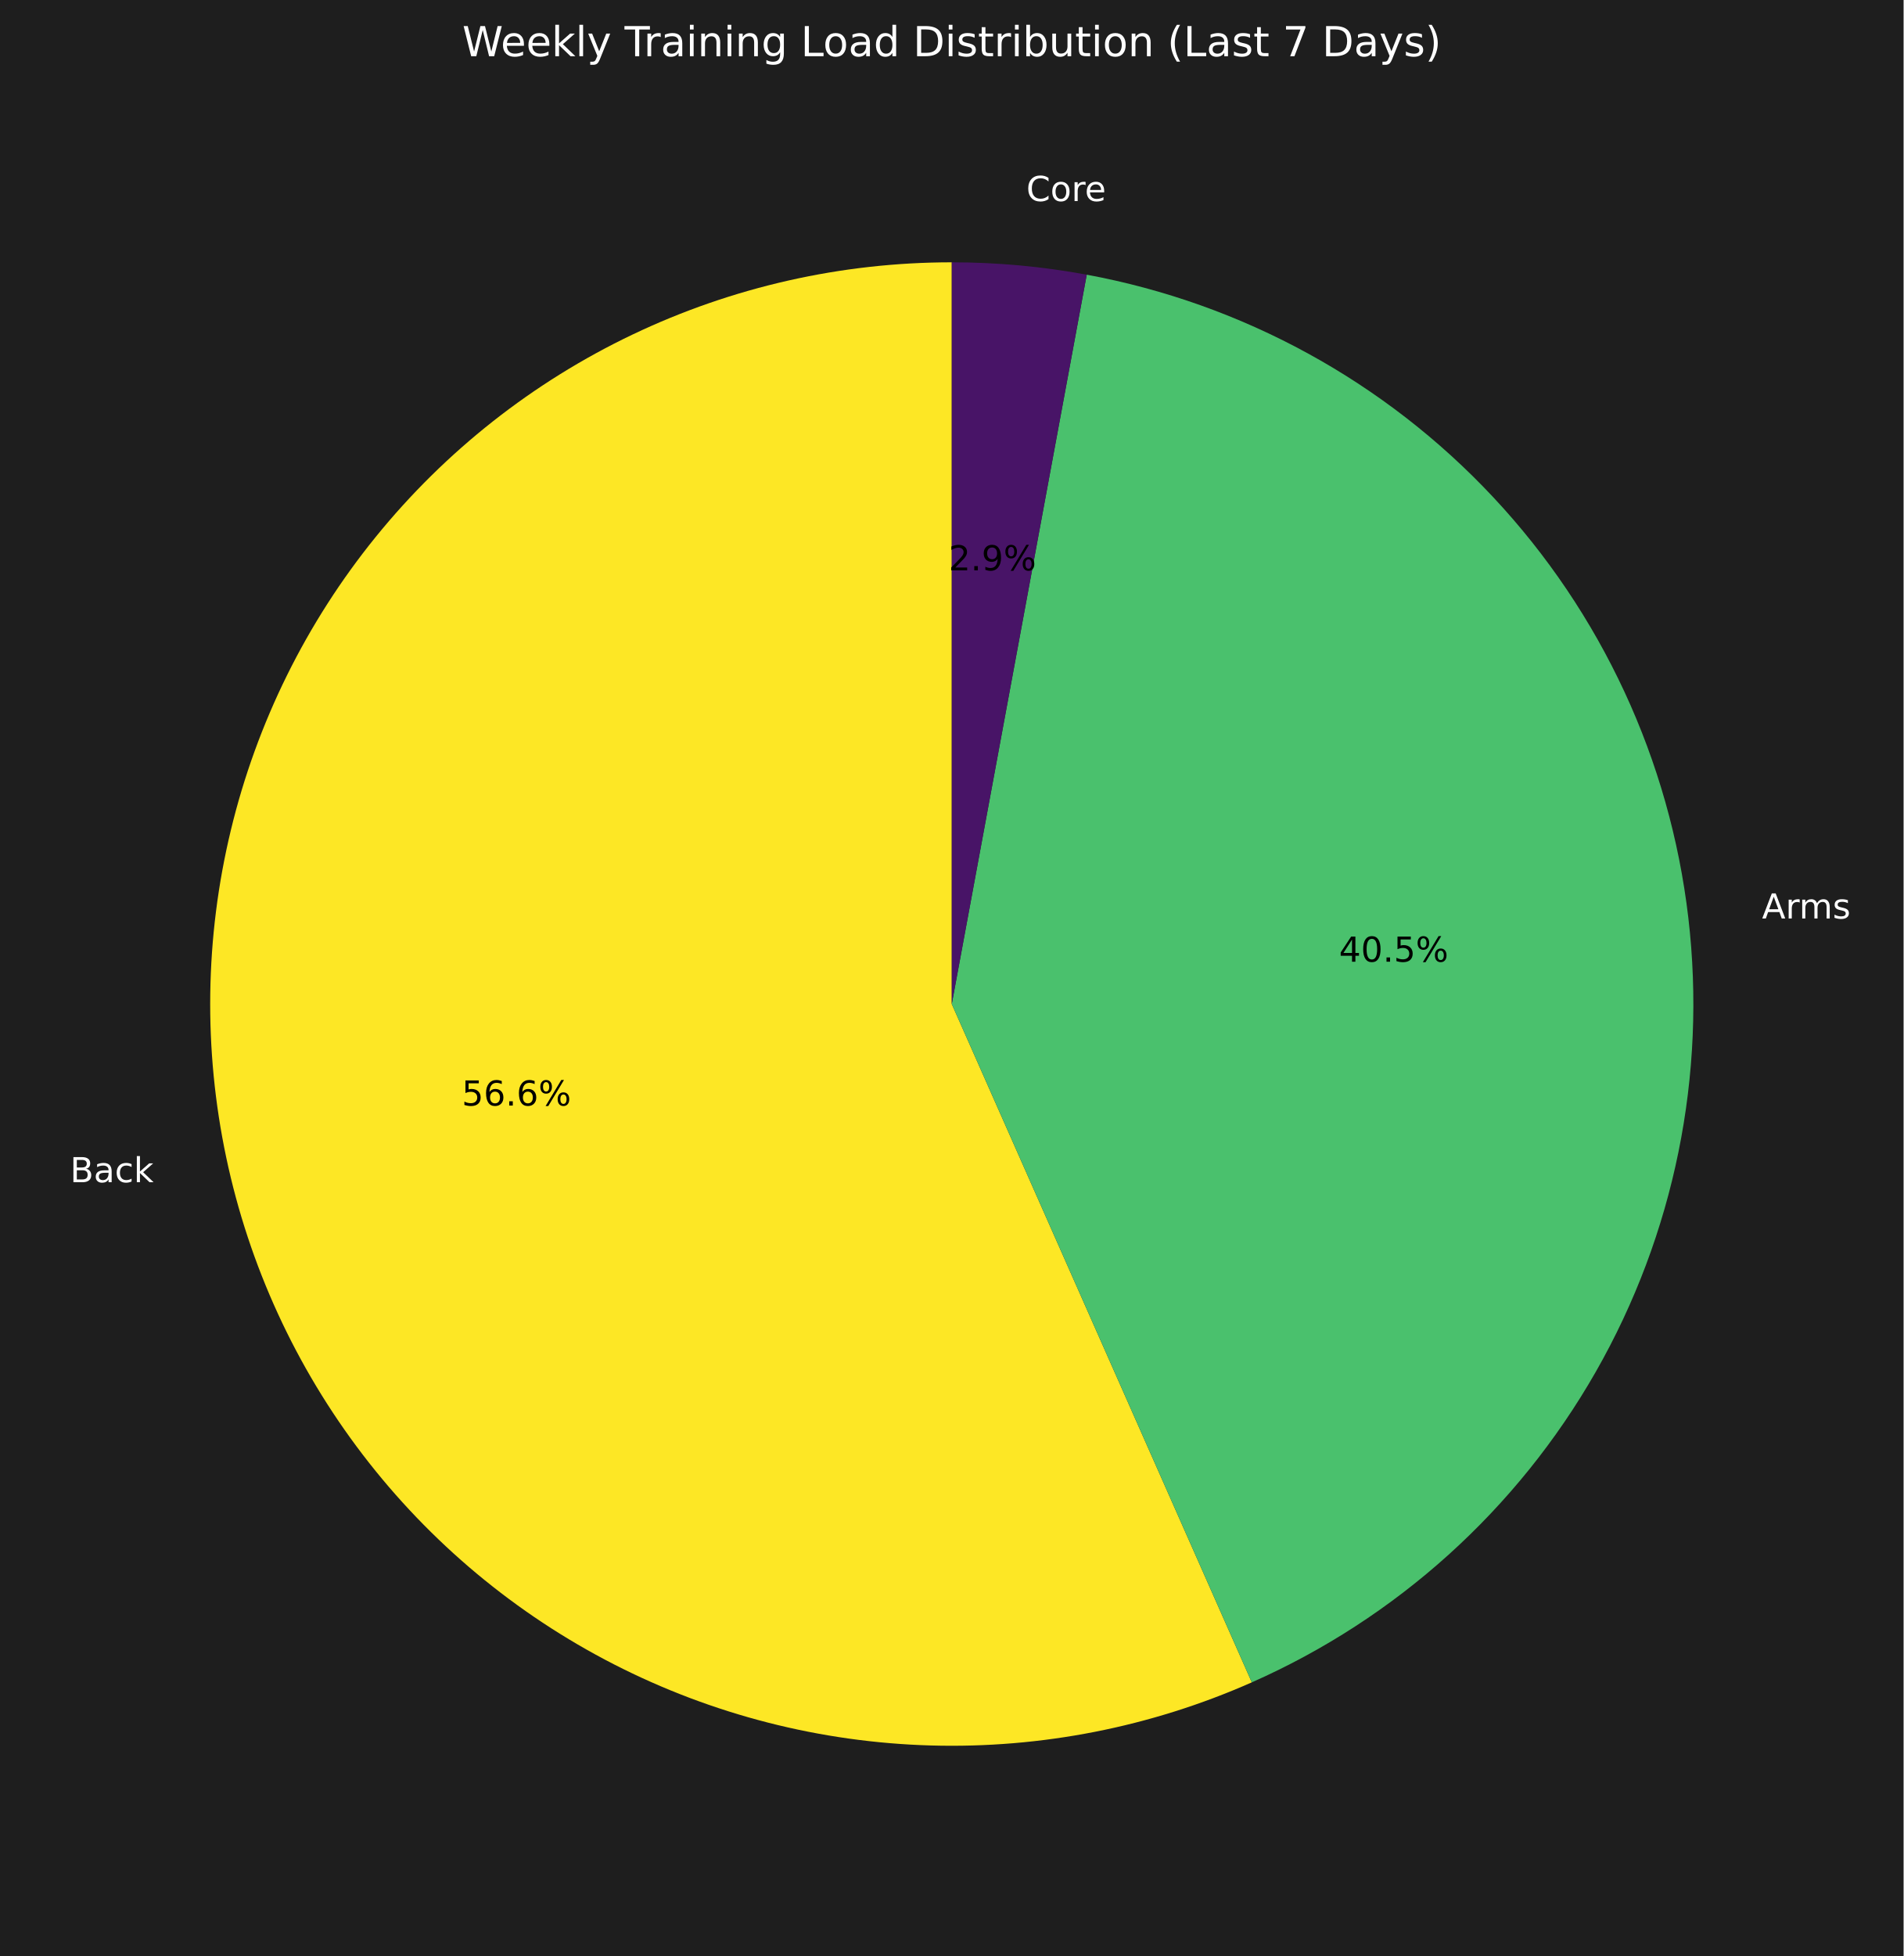
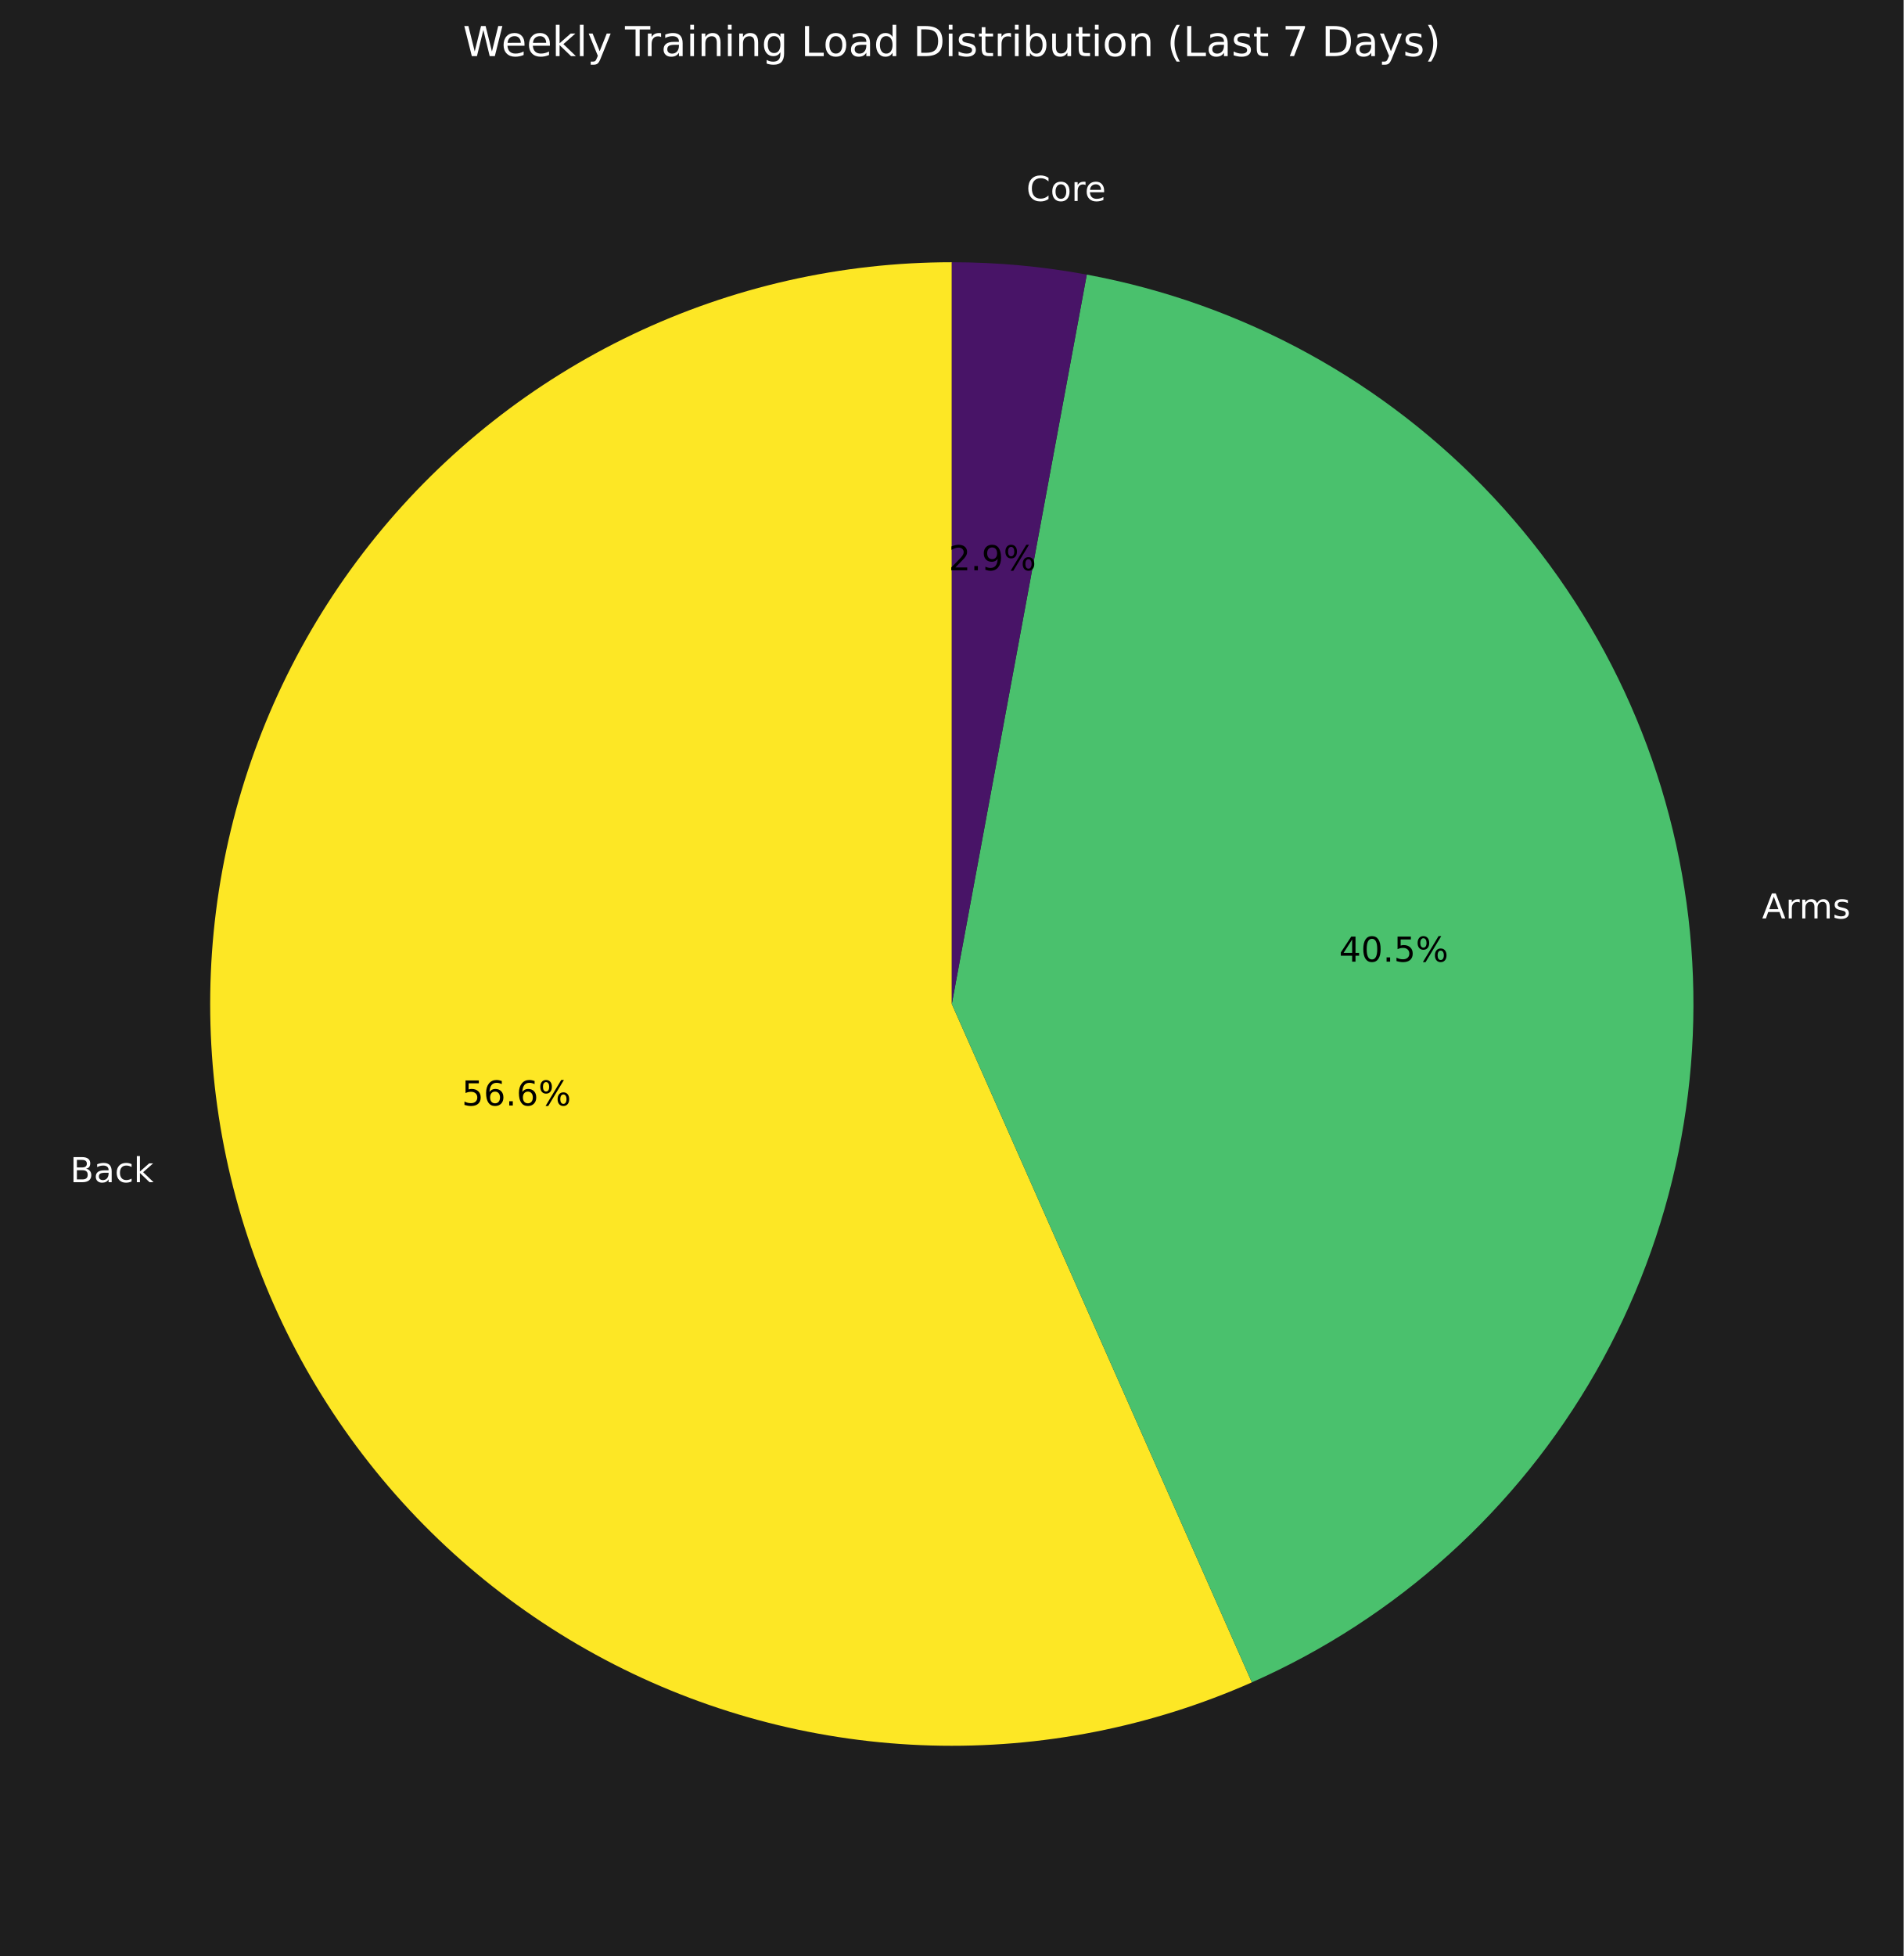
- <svg xmlns="http://www.w3.org/2000/svg" xmlns:xlink="http://www.w3.org/1999/xlink" width="552.72pt" height="567.838pt" viewBox="0 0 552.72 567.838" version="1.1">
+ <svg xmlns="http://www.w3.org/2000/svg" xmlns:xlink="http://www.w3.org/1999/xlink" width="553.44pt" height="568.558pt" viewBox="0 0 553.44 568.558" version="1.1">
  <defs>
    <style type="text/css">*{stroke-linejoin: round; stroke-linecap: butt}</style>
  </defs>
  <g id="figure_1">
    <g id="patch_1">
-       <path d="M 0 567.838  L 552.72 567.838  L 552.72 0  L 0 0  z " style="fill: #1e1e1e" />
+       <path d="M 0 568.558  L 553.44 568.558  L 553.44 0  L 0 0  z " style="fill: #1e1e1e" />
    </g>
    <g id="axes_1">
      <g id="patch_2">
-         <path d="M 276.36 76.15  C 244.306 76.15 212.652 83.308 183.717 97.099  C 154.781 110.89 129.287 130.97 109.099 155.868  C 88.912 180.767 74.537 209.862 67.026 241.024  C 59.516 272.186 59.057 304.635 65.684 335.997  C 72.311 367.358 85.858 396.848 105.334 422.307  C 124.809 447.766 149.726 468.559 178.261 483.162  C 206.795 497.765 238.234 505.814 270.275 506.72  C 302.316 507.626 334.159 501.366 363.473 488.398  L 276.36 291.478  z " style="fill: #fde725" />
+         <path d="M 276.72 76.222  C 244.623 76.222 212.927 83.389 183.953 97.199  C 154.978 111.008 129.45 131.115 109.236 156.047  C 89.022 180.979 74.627 210.113 67.107 241.316  C 59.586 272.52 59.127 305.013 65.763 336.416  C 72.399 367.82 85.964 397.349 105.465 422.842  C 124.967 448.336 149.917 469.156 178.49 483.778  C 207.062 498.401 238.543 506.461 270.627 507.368  C 302.711 508.275 334.597 502.007 363.95 489.021  L 276.72 291.838  z " style="fill: #fde725" />
      </g>
      <g id="patch_3">
-         <path d="M 363.473 488.398  C 405.537 469.79 440.551 438.185 463.357 398.241  C 486.162 358.298 495.58 312.079 490.222 266.396  C 484.865 220.714 465.008 177.928 433.58 144.345  C 402.151 110.762 360.774 88.116 315.547 79.746  L 276.36 291.478  z " style="fill: #4ac16d" />
+         <path d="M 363.95 489.021  C 406.069 470.388 441.131 438.741 463.967 398.744  C 486.803 358.747 496.233 312.466 490.868 266.723  C 485.503 220.979 465.621 178.136 434.15 144.508  C 402.679 110.88 361.247 88.204 315.959 79.823  L 276.72 291.838  z " style="fill: #4ac16d" />
      </g>
      <g id="patch_4">
-         <path d="M 315.547 79.746  C 309.088 78.55 302.577 77.651 296.036 77.051  C 289.494 76.451 282.929 76.15 276.36 76.15  L 276.36 291.478  z " style="fill: #481467" />
+         <path d="M 315.959 79.823  C 309.491 78.626 302.972 77.725 296.422 77.124  C 289.872 76.523 283.298 76.222 276.72 76.222  L 276.72 291.838  z " style="fill: #481467" />
      </g>
      <g id="matplotlib.axis_1" />
      <g id="matplotlib.axis_2" />
      <g id="text_1">
-         <g style="fill: #ffffff" transform="translate(20.3386 343.2078) scale(0.1 -0.1)">
+         <g style="fill: #ffffff" transform="translate(20.38864 343.6333) scale(0.1 -0.1)">
          <defs>
            <path id="DejaVuSans-42" d="M 1259 2228  L 1259 519  L 2272 519  Q 2781 519 3026 730  Q 3272 941 3272 1375  Q 3272 1813 3026 2020  Q 2781 2228 2272 2228  L 1259 2228  z M 1259 4147  L 1259 2741  L 2194 2741  Q 2656 2741 2882 2914  Q 3109 3088 3109 3444  Q 3109 3797 2882 3972  Q 2656 4147 2194 4147  L 1259 4147  z M 628 4666  L 2241 4666  Q 2963 4666 3353 4366  Q 3744 4066 3744 3513  Q 3744 3084 3544 2831  Q 3344 2578 2956 2516  Q 3422 2416 3680 2098  Q 3938 1781 3938 1306  Q 3938 681 3513 340  Q 3088 0 2303 0  L 628 0  L 628 4666  z " transform="scale(0.015625)" />
            <path id="DejaVuSans-61" d="M 2194 1759  Q 1497 1759 1228 1600  Q 959 1441 959 1056  Q 959 750 1161 570  Q 1363 391 1709 391  Q 2188 391 2477 730  Q 2766 1069 2766 1631  L 2766 1759  L 2194 1759  z M 3341 1997  L 3341 0  L 2766 0  L 2766 531  Q 2569 213 2275 61  Q 1981 -91 1556 -91  Q 1019 -91 701 211  Q 384 513 384 1019  Q 384 1609 779 1909  Q 1175 2209 1959 2209  L 2766 2209  L 2766 2266  Q 2766 2663 2505 2880  Q 2244 3097 1772 3097  Q 1472 3097 1187 3025  Q 903 2953 641 2809  L 641 3341  Q 956 3463 1253 3523  Q 1550 3584 1831 3584  Q 2591 3584 2966 3190  Q 3341 2797 3341 1997  z " transform="scale(0.015625)" />
            <path id="DejaVuSans-63" d="M 3122 3366  L 3122 2828  Q 2878 2963 2633 3030  Q 2388 3097 2138 3097  Q 1578 3097 1268 2742  Q 959 2388 959 1747  Q 959 1106 1268 751  Q 1578 397 2138 397  Q 2388 397 2633 464  Q 2878 531 3122 666  L 3122 134  Q 2881 22 2623 -34  Q 2366 -91 2075 -91  Q 1284 -91 818 406  Q 353 903 353 1747  Q 353 2603 823 3093  Q 1294 3584 2113 3584  Q 2378 3584 2631 3529  Q 2884 3475 3122 3366  z " transform="scale(0.015625)" />
            <path id="DejaVuSans-6b" d="M 581 4863  L 1159 4863  L 1159 1991  L 2875 3500  L 3609 3500  L 1753 1863  L 3688 0  L 2938 0  L 1159 1709  L 1159 0  L 581 0  L 581 4863  z " transform="scale(0.015625)" />
          </defs>
          <use xlink:href="#DejaVuSans-42" />
          <use xlink:href="#DejaVuSans-61" transform="translate(68.60352 0)" />
          <use xlink:href="#DejaVuSans-63" transform="translate(129.8828 0)" />
          <use xlink:href="#DejaVuSans-6b" transform="translate(184.8633 0)" />
        </g>
      </g>
      <g id="text_2">
-         <g transform="translate(134.071 320.9486) scale(0.1 -0.1)">
+         <g transform="translate(134.2619 321.3443) scale(0.1 -0.1)">
          <defs>
            <path id="DejaVuSans-35" d="M 691 4666  L 3169 4666  L 3169 4134  L 1269 4134  L 1269 2991  Q 1406 3038 1543 3061  Q 1681 3084 1819 3084  Q 2600 3084 3056 2656  Q 3513 2228 3513 1497  Q 3513 744 3044 326  Q 2575 -91 1722 -91  Q 1428 -91 1123 -41  Q 819 9 494 109  L 494 744  Q 775 591 1075 516  Q 1375 441 1709 441  Q 2250 441 2565 725  Q 2881 1009 2881 1497  Q 2881 1984 2565 2268  Q 2250 2553 1709 2553  Q 1456 2553 1204 2497  Q 953 2441 691 2322  L 691 4666  z " transform="scale(0.015625)" />
            <path id="DejaVuSans-36" d="M 2113 2584  Q 1688 2584 1439 2293  Q 1191 2003 1191 1497  Q 1191 994 1439 701  Q 1688 409 2113 409  Q 2538 409 2786 701  Q 3034 994 3034 1497  Q 3034 2003 2786 2293  Q 2538 2584 2113 2584  z M 3366 4563  L 3366 3988  Q 3128 4100 2886 4159  Q 2644 4219 2406 4219  Q 1781 4219 1451 3797  Q 1122 3375 1075 2522  Q 1259 2794 1537 2939  Q 1816 3084 2150 3084  Q 2853 3084 3261 2657  Q 3669 2231 3669 1497  Q 3669 778 3244 343  Q 2819 -91 2113 -91  Q 1303 -91 875 529  Q 447 1150 447 2328  Q 447 3434 972 4092  Q 1497 4750 2381 4750  Q 2619 4750 2861 4703  Q 3103 4656 3366 4563  z " transform="scale(0.015625)" />
            <path id="DejaVuSans-2e" d="M 684 794  L 1344 794  L 1344 0  L 684 0  L 684 794  z " transform="scale(0.015625)" />
            <path id="DejaVuSans-25" d="M 4653 2053  Q 4381 2053 4226 1822  Q 4072 1591 4072 1178  Q 4072 772 4226 539  Q 4381 306 4653 306  Q 4919 306 5073 539  Q 5228 772 5228 1178  Q 5228 1588 5073 1820  Q 4919 2053 4653 2053  z M 4653 2450  Q 5147 2450 5437 2106  Q 5728 1763 5728 1178  Q 5728 594 5436 251  Q 5144 -91 4653 -91  Q 4153 -91 3862 251  Q 3572 594 3572 1178  Q 3572 1766 3864 2108  Q 4156 2450 4653 2450  z M 1428 4353  Q 1159 4353 1004 4120  Q 850 3888 850 3481  Q 850 3069 1003 2837  Q 1156 2606 1428 2606  Q 1700 2606 1854 2837  Q 2009 3069 2009 3481  Q 2009 3884 1853 4118  Q 1697 4353 1428 4353  z M 4250 4750  L 4750 4750  L 1831 -91  L 1331 -91  L 4250 4750  z M 1428 4750  Q 1922 4750 2215 4408  Q 2509 4066 2509 3481  Q 2509 2891 2217 2550  Q 1925 2209 1428 2209  Q 931 2209 642 2551  Q 353 2894 353 3481  Q 353 4063 643 4406  Q 934 4750 1428 4750  z " transform="scale(0.015625)" />
          </defs>
          <use xlink:href="#DejaVuSans-35" />
          <use xlink:href="#DejaVuSans-36" transform="translate(63.62305 0)" />
          <use xlink:href="#DejaVuSans-2e" transform="translate(127.2461 0)" />
          <use xlink:href="#DejaVuSans-36" transform="translate(159.0332 0)" />
          <use xlink:href="#DejaVuSans-25" transform="translate(222.6562 0)" />
        </g>
      </g>
      <g id="text_3">
-         <g style="fill: #ffffff" transform="translate(511.6085 266.6476) scale(0.1 -0.1)">
+         <g style="fill: #ffffff" transform="translate(512.2831 266.9707) scale(0.1 -0.1)">
          <defs>
            <path id="DejaVuSans-41" d="M 2188 4044  L 1331 1722  L 3047 1722  L 2188 4044  z M 1831 4666  L 2547 4666  L 4325 0  L 3669 0  L 3244 1197  L 1141 1197  L 716 0  L 50 0  L 1831 4666  z " transform="scale(0.015625)" />
            <path id="DejaVuSans-72" d="M 2631 2963  Q 2534 3019 2420 3045  Q 2306 3072 2169 3072  Q 1681 3072 1420 2755  Q 1159 2438 1159 1844  L 1159 0  L 581 0  L 581 3500  L 1159 3500  L 1159 2956  Q 1341 3275 1631 3429  Q 1922 3584 2338 3584  Q 2397 3584 2469 3576  Q 2541 3569 2628 3553  L 2631 2963  z " transform="scale(0.015625)" />
            <path id="DejaVuSans-6d" d="M 3328 2828  Q 3544 3216 3844 3400  Q 4144 3584 4550 3584  Q 5097 3584 5394 3201  Q 5691 2819 5691 2113  L 5691 0  L 5113 0  L 5113 2094  Q 5113 2597 4934 2840  Q 4756 3084 4391 3084  Q 3944 3084 3684 2787  Q 3425 2491 3425 1978  L 3425 0  L 2847 0  L 2847 2094  Q 2847 2600 2669 2842  Q 2491 3084 2119 3084  Q 1678 3084 1418 2786  Q 1159 2488 1159 1978  L 1159 0  L 581 0  L 581 3500  L 1159 3500  L 1159 2956  Q 1356 3278 1631 3431  Q 1906 3584 2284 3584  Q 2666 3584 2933 3390  Q 3200 3197 3328 2828  z " transform="scale(0.015625)" />
            <path id="DejaVuSans-73" d="M 2834 3397  L 2834 2853  Q 2591 2978 2328 3040  Q 2066 3103 1784 3103  Q 1356 3103 1142 2972  Q 928 2841 928 2578  Q 928 2378 1081 2264  Q 1234 2150 1697 2047  L 1894 2003  Q 2506 1872 2764 1633  Q 3022 1394 3022 966  Q 3022 478 2636 193  Q 2250 -91 1575 -91  Q 1294 -91 989 -36  Q 684 19 347 128  L 347 722  Q 666 556 975 473  Q 1284 391 1588 391  Q 1994 391 2212 530  Q 2431 669 2431 922  Q 2431 1156 2273 1281  Q 2116 1406 1581 1522  L 1381 1569  Q 847 1681 609 1914  Q 372 2147 372 2553  Q 372 3047 722 3315  Q 1072 3584 1716 3584  Q 2034 3584 2315 3537  Q 2597 3491 2834 3397  z " transform="scale(0.015625)" />
          </defs>
          <use xlink:href="#DejaVuSans-41" />
          <use xlink:href="#DejaVuSans-72" transform="translate(68.4082 0)" />
          <use xlink:href="#DejaVuSans-6d" transform="translate(107.7715 0)" />
          <use xlink:href="#DejaVuSans-73" transform="translate(205.1836 0)" />
        </g>
      </g>
      <g id="text_4">
-         <g transform="translate(388.7937 279.1885) scale(0.1 -0.1)">
+         <g transform="translate(389.3254 279.5283) scale(0.1 -0.1)">
          <defs>
            <path id="DejaVuSans-34" d="M 2419 4116  L 825 1625  L 2419 1625  L 2419 4116  z M 2253 4666  L 3047 4666  L 3047 1625  L 3713 1625  L 3713 1100  L 3047 1100  L 3047 0  L 2419 0  L 2419 1100  L 313 1100  L 313 1709  L 2253 4666  z " transform="scale(0.015625)" />
            <path id="DejaVuSans-30" d="M 2034 4250  Q 1547 4250 1301 3770  Q 1056 3291 1056 2328  Q 1056 1369 1301 889  Q 1547 409 2034 409  Q 2525 409 2770 889  Q 3016 1369 3016 2328  Q 3016 3291 2770 3770  Q 2525 4250 2034 4250  z M 2034 4750  Q 2819 4750 3233 4129  Q 3647 3509 3647 2328  Q 3647 1150 3233 529  Q 2819 -91 2034 -91  Q 1250 -91 836 529  Q 422 1150 422 2328  Q 422 3509 836 4129  Q 1250 4750 2034 4750  z " transform="scale(0.015625)" />
          </defs>
          <use xlink:href="#DejaVuSans-34" />
          <use xlink:href="#DejaVuSans-30" transform="translate(63.62305 0)" />
          <use xlink:href="#DejaVuSans-2e" transform="translate(127.2461 0)" />
          <use xlink:href="#DejaVuSans-35" transform="translate(159.0332 0)" />
          <use xlink:href="#DejaVuSans-25" transform="translate(222.6562 0)" />
        </g>
      </g>
      <g id="text_5">
-         <g style="fill: #ffffff" transform="translate(298.0033 58.36761) scale(0.1 -0.1)">
+         <g style="fill: #ffffff" transform="translate(298.3923 58.41213) scale(0.1 -0.1)">
          <defs>
            <path id="DejaVuSans-43" d="M 4122 4306  L 4122 3641  Q 3803 3938 3442 4084  Q 3081 4231 2675 4231  Q 1875 4231 1450 3742  Q 1025 3253 1025 2328  Q 1025 1406 1450 917  Q 1875 428 2675 428  Q 3081 428 3442 575  Q 3803 722 4122 1019  L 4122 359  Q 3791 134 3420 21  Q 3050 -91 2638 -91  Q 1578 -91 968 557  Q 359 1206 359 2328  Q 359 3453 968 4101  Q 1578 4750 2638 4750  Q 3056 4750 3426 4639  Q 3797 4528 4122 4306  z " transform="scale(0.015625)" />
            <path id="DejaVuSans-6f" d="M 1959 3097  Q 1497 3097 1228 2736  Q 959 2375 959 1747  Q 959 1119 1226 758  Q 1494 397 1959 397  Q 2419 397 2687 759  Q 2956 1122 2956 1747  Q 2956 2369 2687 2733  Q 2419 3097 1959 3097  z M 1959 3584  Q 2709 3584 3137 3096  Q 3566 2609 3566 1747  Q 3566 888 3137 398  Q 2709 -91 1959 -91  Q 1206 -91 779 398  Q 353 888 353 1747  Q 353 2609 779 3096  Q 1206 3584 1959 3584  z " transform="scale(0.015625)" />
            <path id="DejaVuSans-65" d="M 3597 1894  L 3597 1613  L 953 1613  Q 991 1019 1311 708  Q 1631 397 2203 397  Q 2534 397 2845 478  Q 3156 559 3463 722  L 3463 178  Q 3153 47 2828 -22  Q 2503 -91 2169 -91  Q 1331 -91 842 396  Q 353 884 353 1716  Q 353 2575 817 3079  Q 1281 3584 2069 3584  Q 2775 3584 3186 3129  Q 3597 2675 3597 1894  z M 3022 2063  Q 3016 2534 2758 2815  Q 2500 3097 2075 3097  Q 1594 3097 1305 2825  Q 1016 2553 972 2059  L 3022 2063  z " transform="scale(0.015625)" />
          </defs>
          <use xlink:href="#DejaVuSans-43" />
          <use xlink:href="#DejaVuSans-6f" transform="translate(69.82422 0)" />
          <use xlink:href="#DejaVuSans-72" transform="translate(131.0059 0)" />
          <use xlink:href="#DejaVuSans-65" transform="translate(169.8691 0)" />
        </g>
      </g>
      <g id="text_6">
-         <g transform="translate(275.4631 165.5812) scale(0.1 -0.1)">
+         <g transform="translate(275.8389 165.7691) scale(0.1 -0.1)">
          <defs>
            <path id="DejaVuSans-32" d="M 1228 531  L 3431 531  L 3431 0  L 469 0  L 469 531  Q 828 903 1448 1529  Q 2069 2156 2228 2338  Q 2531 2678 2651 2914  Q 2772 3150 2772 3378  Q 2772 3750 2511 3984  Q 2250 4219 1831 4219  Q 1534 4219 1204 4116  Q 875 4013 500 3803  L 500 4441  Q 881 4594 1212 4672  Q 1544 4750 1819 4750  Q 2544 4750 2975 4387  Q 3406 4025 3406 3419  Q 3406 3131 3298 2873  Q 3191 2616 2906 2266  Q 2828 2175 2409 1742  Q 1991 1309 1228 531  z " transform="scale(0.015625)" />
            <path id="DejaVuSans-39" d="M 703 97  L 703 672  Q 941 559 1184 500  Q 1428 441 1663 441  Q 2288 441 2617 861  Q 2947 1281 2994 2138  Q 2813 1869 2534 1725  Q 2256 1581 1919 1581  Q 1219 1581 811 2004  Q 403 2428 403 3163  Q 403 3881 828 4315  Q 1253 4750 1959 4750  Q 2769 4750 3195 4129  Q 3622 3509 3622 2328  Q 3622 1225 3098 567  Q 2575 -91 1691 -91  Q 1453 -91 1209 -44  Q 966 3 703 97  z M 1959 2075  Q 2384 2075 2632 2365  Q 2881 2656 2881 3163  Q 2881 3666 2632 3958  Q 2384 4250 1959 4250  Q 1534 4250 1286 3958  Q 1038 3666 1038 3163  Q 1038 2656 1286 2365  Q 1534 2075 1959 2075  z " transform="scale(0.015625)" />
          </defs>
          <use xlink:href="#DejaVuSans-32" />
          <use xlink:href="#DejaVuSans-2e" transform="translate(63.62305 0)" />
          <use xlink:href="#DejaVuSans-39" transform="translate(95.41016 0)" />
          <use xlink:href="#DejaVuSans-25" transform="translate(159.0332 0)" />
        </g>
      </g>
      <g id="text_7">
-         <g style="fill: #ffffff" transform="translate(134.2228 16.31812) scale(0.12 -0.12)">
+         <g style="fill: #ffffff" transform="translate(134.5828 16.31812) scale(0.12 -0.12)">
          <defs>
            <path id="DejaVuSans-57" d="M 213 4666  L 850 4666  L 1831 722  L 2809 4666  L 3519 4666  L 4500 722  L 5478 4666  L 6119 4666  L 4947 0  L 4153 0  L 3169 4050  L 2175 0  L 1381 0  L 213 4666  z " transform="scale(0.015625)" />
            <path id="DejaVuSans-6c" d="M 603 4863  L 1178 4863  L 1178 0  L 603 0  L 603 4863  z " transform="scale(0.015625)" />
            <path id="DejaVuSans-79" d="M 2059 -325  Q 1816 -950 1584 -1140  Q 1353 -1331 966 -1331  L 506 -1331  L 506 -850  L 844 -850  Q 1081 -850 1212 -737  Q 1344 -625 1503 -206  L 1606 56  L 191 3500  L 800 3500  L 1894 763  L 2988 3500  L 3597 3500  L 2059 -325  z " transform="scale(0.015625)" />
            <path id="DejaVuSans-20" transform="scale(0.015625)" />
            <path id="DejaVuSans-54" d="M -19 4666  L 3928 4666  L 3928 4134  L 2272 4134  L 2272 0  L 1638 0  L 1638 4134  L -19 4134  L -19 4666  z " transform="scale(0.015625)" />
            <path id="DejaVuSans-69" d="M 603 3500  L 1178 3500  L 1178 0  L 603 0  L 603 3500  z M 603 4863  L 1178 4863  L 1178 4134  L 603 4134  L 603 4863  z " transform="scale(0.015625)" />
            <path id="DejaVuSans-6e" d="M 3513 2113  L 3513 0  L 2938 0  L 2938 2094  Q 2938 2591 2744 2837  Q 2550 3084 2163 3084  Q 1697 3084 1428 2787  Q 1159 2491 1159 1978  L 1159 0  L 581 0  L 581 3500  L 1159 3500  L 1159 2956  Q 1366 3272 1645 3428  Q 1925 3584 2291 3584  Q 2894 3584 3203 3211  Q 3513 2838 3513 2113  z " transform="scale(0.015625)" />
            <path id="DejaVuSans-67" d="M 2906 1791  Q 2906 2416 2648 2759  Q 2391 3103 1925 3103  Q 1463 3103 1205 2759  Q 947 2416 947 1791  Q 947 1169 1205 825  Q 1463 481 1925 481  Q 2391 481 2648 825  Q 2906 1169 2906 1791  z M 3481 434  Q 3481 -459 3084 -895  Q 2688 -1331 1869 -1331  Q 1566 -1331 1297 -1286  Q 1028 -1241 775 -1147  L 775 -588  Q 1028 -725 1275 -790  Q 1522 -856 1778 -856  Q 2344 -856 2625 -561  Q 2906 -266 2906 331  L 2906 616  Q 2728 306 2450 153  Q 2172 0 1784 0  Q 1141 0 747 490  Q 353 981 353 1791  Q 353 2603 747 3093  Q 1141 3584 1784 3584  Q 2172 3584 2450 3431  Q 2728 3278 2906 2969  L 2906 3500  L 3481 3500  L 3481 434  z " transform="scale(0.015625)" />
            <path id="DejaVuSans-4c" d="M 628 4666  L 1259 4666  L 1259 531  L 3531 531  L 3531 0  L 628 0  L 628 4666  z " transform="scale(0.015625)" />
            <path id="DejaVuSans-64" d="M 2906 2969  L 2906 4863  L 3481 4863  L 3481 0  L 2906 0  L 2906 525  Q 2725 213 2448 61  Q 2172 -91 1784 -91  Q 1150 -91 751 415  Q 353 922 353 1747  Q 353 2572 751 3078  Q 1150 3584 1784 3584  Q 2172 3584 2448 3432  Q 2725 3281 2906 2969  z M 947 1747  Q 947 1113 1208 752  Q 1469 391 1925 391  Q 2381 391 2643 752  Q 2906 1113 2906 1747  Q 2906 2381 2643 2742  Q 2381 3103 1925 3103  Q 1469 3103 1208 2742  Q 947 2381 947 1747  z " transform="scale(0.015625)" />
            <path id="DejaVuSans-44" d="M 1259 4147  L 1259 519  L 2022 519  Q 2988 519 3436 956  Q 3884 1394 3884 2338  Q 3884 3275 3436 3711  Q 2988 4147 2022 4147  L 1259 4147  z M 628 4666  L 1925 4666  Q 3281 4666 3915 4102  Q 4550 3538 4550 2338  Q 4550 1131 3912 565  Q 3275 0 1925 0  L 628 0  L 628 4666  z " transform="scale(0.015625)" />
            <path id="DejaVuSans-74" d="M 1172 4494  L 1172 3500  L 2356 3500  L 2356 3053  L 1172 3053  L 1172 1153  Q 1172 725 1289 603  Q 1406 481 1766 481  L 2356 481  L 2356 0  L 1766 0  Q 1100 0 847 248  Q 594 497 594 1153  L 594 3053  L 172 3053  L 172 3500  L 594 3500  L 594 4494  L 1172 4494  z " transform="scale(0.015625)" />
            <path id="DejaVuSans-62" d="M 3116 1747  Q 3116 2381 2855 2742  Q 2594 3103 2138 3103  Q 1681 3103 1420 2742  Q 1159 2381 1159 1747  Q 1159 1113 1420 752  Q 1681 391 2138 391  Q 2594 391 2855 752  Q 3116 1113 3116 1747  z M 1159 2969  Q 1341 3281 1617 3432  Q 1894 3584 2278 3584  Q 2916 3584 3314 3078  Q 3713 2572 3713 1747  Q 3713 922 3314 415  Q 2916 -91 2278 -91  Q 1894 -91 1617 61  Q 1341 213 1159 525  L 1159 0  L 581 0  L 581 4863  L 1159 4863  L 1159 2969  z " transform="scale(0.015625)" />
            <path id="DejaVuSans-75" d="M 544 1381  L 544 3500  L 1119 3500  L 1119 1403  Q 1119 906 1312 657  Q 1506 409 1894 409  Q 2359 409 2629 706  Q 2900 1003 2900 1516  L 2900 3500  L 3475 3500  L 3475 0  L 2900 0  L 2900 538  Q 2691 219 2414 64  Q 2138 -91 1772 -91  Q 1169 -91 856 284  Q 544 659 544 1381  z M 1991 3584  L 1991 3584  z " transform="scale(0.015625)" />
            <path id="DejaVuSans-28" d="M 1984 4856  Q 1566 4138 1362 3434  Q 1159 2731 1159 2009  Q 1159 1288 1364 580  Q 1569 -128 1984 -844  L 1484 -844  Q 1016 -109 783 600  Q 550 1309 550 2009  Q 550 2706 781 3412  Q 1013 4119 1484 4856  L 1984 4856  z " transform="scale(0.015625)" />
            <path id="DejaVuSans-37" d="M 525 4666  L 3525 4666  L 3525 4397  L 1831 0  L 1172 0  L 2766 4134  L 525 4134  L 525 4666  z " transform="scale(0.015625)" />
            <path id="DejaVuSans-29" d="M 513 4856  L 1013 4856  Q 1481 4119 1714 3412  Q 1947 2706 1947 2009  Q 1947 1309 1714 600  Q 1481 -109 1013 -844  L 513 -844  Q 928 -128 1133 580  Q 1338 1288 1338 2009  Q 1338 2731 1133 3434  Q 928 4138 513 4856  z " transform="scale(0.015625)" />
          </defs>
          <use xlink:href="#DejaVuSans-57" />
          <use xlink:href="#DejaVuSans-65" transform="translate(93.00195 0)" />
          <use xlink:href="#DejaVuSans-65" transform="translate(154.5254 0)" />
          <use xlink:href="#DejaVuSans-6b" transform="translate(216.0488 0)" />
          <use xlink:href="#DejaVuSans-6c" transform="translate(273.959 0)" />
          <use xlink:href="#DejaVuSans-79" transform="translate(301.7422 0)" />
          <use xlink:href="#DejaVuSans-20" transform="translate(360.9219 0)" />
          <use xlink:href="#DejaVuSans-54" transform="translate(392.709 0)" />
          <use xlink:href="#DejaVuSans-72" transform="translate(439.043 0)" />
          <use xlink:href="#DejaVuSans-61" transform="translate(480.1562 0)" />
          <use xlink:href="#DejaVuSans-69" transform="translate(541.4355 0)" />
          <use xlink:href="#DejaVuSans-6e" transform="translate(569.2188 0)" />
          <use xlink:href="#DejaVuSans-69" transform="translate(632.5977 0)" />
          <use xlink:href="#DejaVuSans-6e" transform="translate(660.3809 0)" />
          <use xlink:href="#DejaVuSans-67" transform="translate(723.7598 0)" />
          <use xlink:href="#DejaVuSans-20" transform="translate(787.2363 0)" />
          <use xlink:href="#DejaVuSans-4c" transform="translate(819.0234 0)" />
          <use xlink:href="#DejaVuSans-6f" transform="translate(872.9863 0)" />
          <use xlink:href="#DejaVuSans-61" transform="translate(934.168 0)" />
          <use xlink:href="#DejaVuSans-64" transform="translate(995.4473 0)" />
          <use xlink:href="#DejaVuSans-20" transform="translate(1058.924 0)" />
          <use xlink:href="#DejaVuSans-44" transform="translate(1090.711 0)" />
          <use xlink:href="#DejaVuSans-69" transform="translate(1167.713 0)" />
          <use xlink:href="#DejaVuSans-73" transform="translate(1195.496 0)" />
          <use xlink:href="#DejaVuSans-74" transform="translate(1247.596 0)" />
          <use xlink:href="#DejaVuSans-72" transform="translate(1286.805 0)" />
          <use xlink:href="#DejaVuSans-69" transform="translate(1327.918 0)" />
          <use xlink:href="#DejaVuSans-62" transform="translate(1355.701 0)" />
          <use xlink:href="#DejaVuSans-75" transform="translate(1419.178 0)" />
          <use xlink:href="#DejaVuSans-74" transform="translate(1482.557 0)" />
          <use xlink:href="#DejaVuSans-69" transform="translate(1521.766 0)" />
          <use xlink:href="#DejaVuSans-6f" transform="translate(1549.549 0)" />
          <use xlink:href="#DejaVuSans-6e" transform="translate(1610.73 0)" />
          <use xlink:href="#DejaVuSans-20" transform="translate(1674.109 0)" />
          <use xlink:href="#DejaVuSans-28" transform="translate(1705.896 0)" />
          <use xlink:href="#DejaVuSans-4c" transform="translate(1744.91 0)" />
          <use xlink:href="#DejaVuSans-61" transform="translate(1800.623 0)" />
          <use xlink:href="#DejaVuSans-73" transform="translate(1861.902 0)" />
          <use xlink:href="#DejaVuSans-74" transform="translate(1914.002 0)" />
          <use xlink:href="#DejaVuSans-20" transform="translate(1953.211 0)" />
          <use xlink:href="#DejaVuSans-37" transform="translate(1984.998 0)" />
          <use xlink:href="#DejaVuSans-20" transform="translate(2048.621 0)" />
          <use xlink:href="#DejaVuSans-44" transform="translate(2080.408 0)" />
          <use xlink:href="#DejaVuSans-61" transform="translate(2157.41 0)" />
          <use xlink:href="#DejaVuSans-79" transform="translate(2218.689 0)" />
          <use xlink:href="#DejaVuSans-73" transform="translate(2277.869 0)" />
          <use xlink:href="#DejaVuSans-29" transform="translate(2329.969 0)" />
        </g>
      </g>
    </g>
  </g>
</svg>
